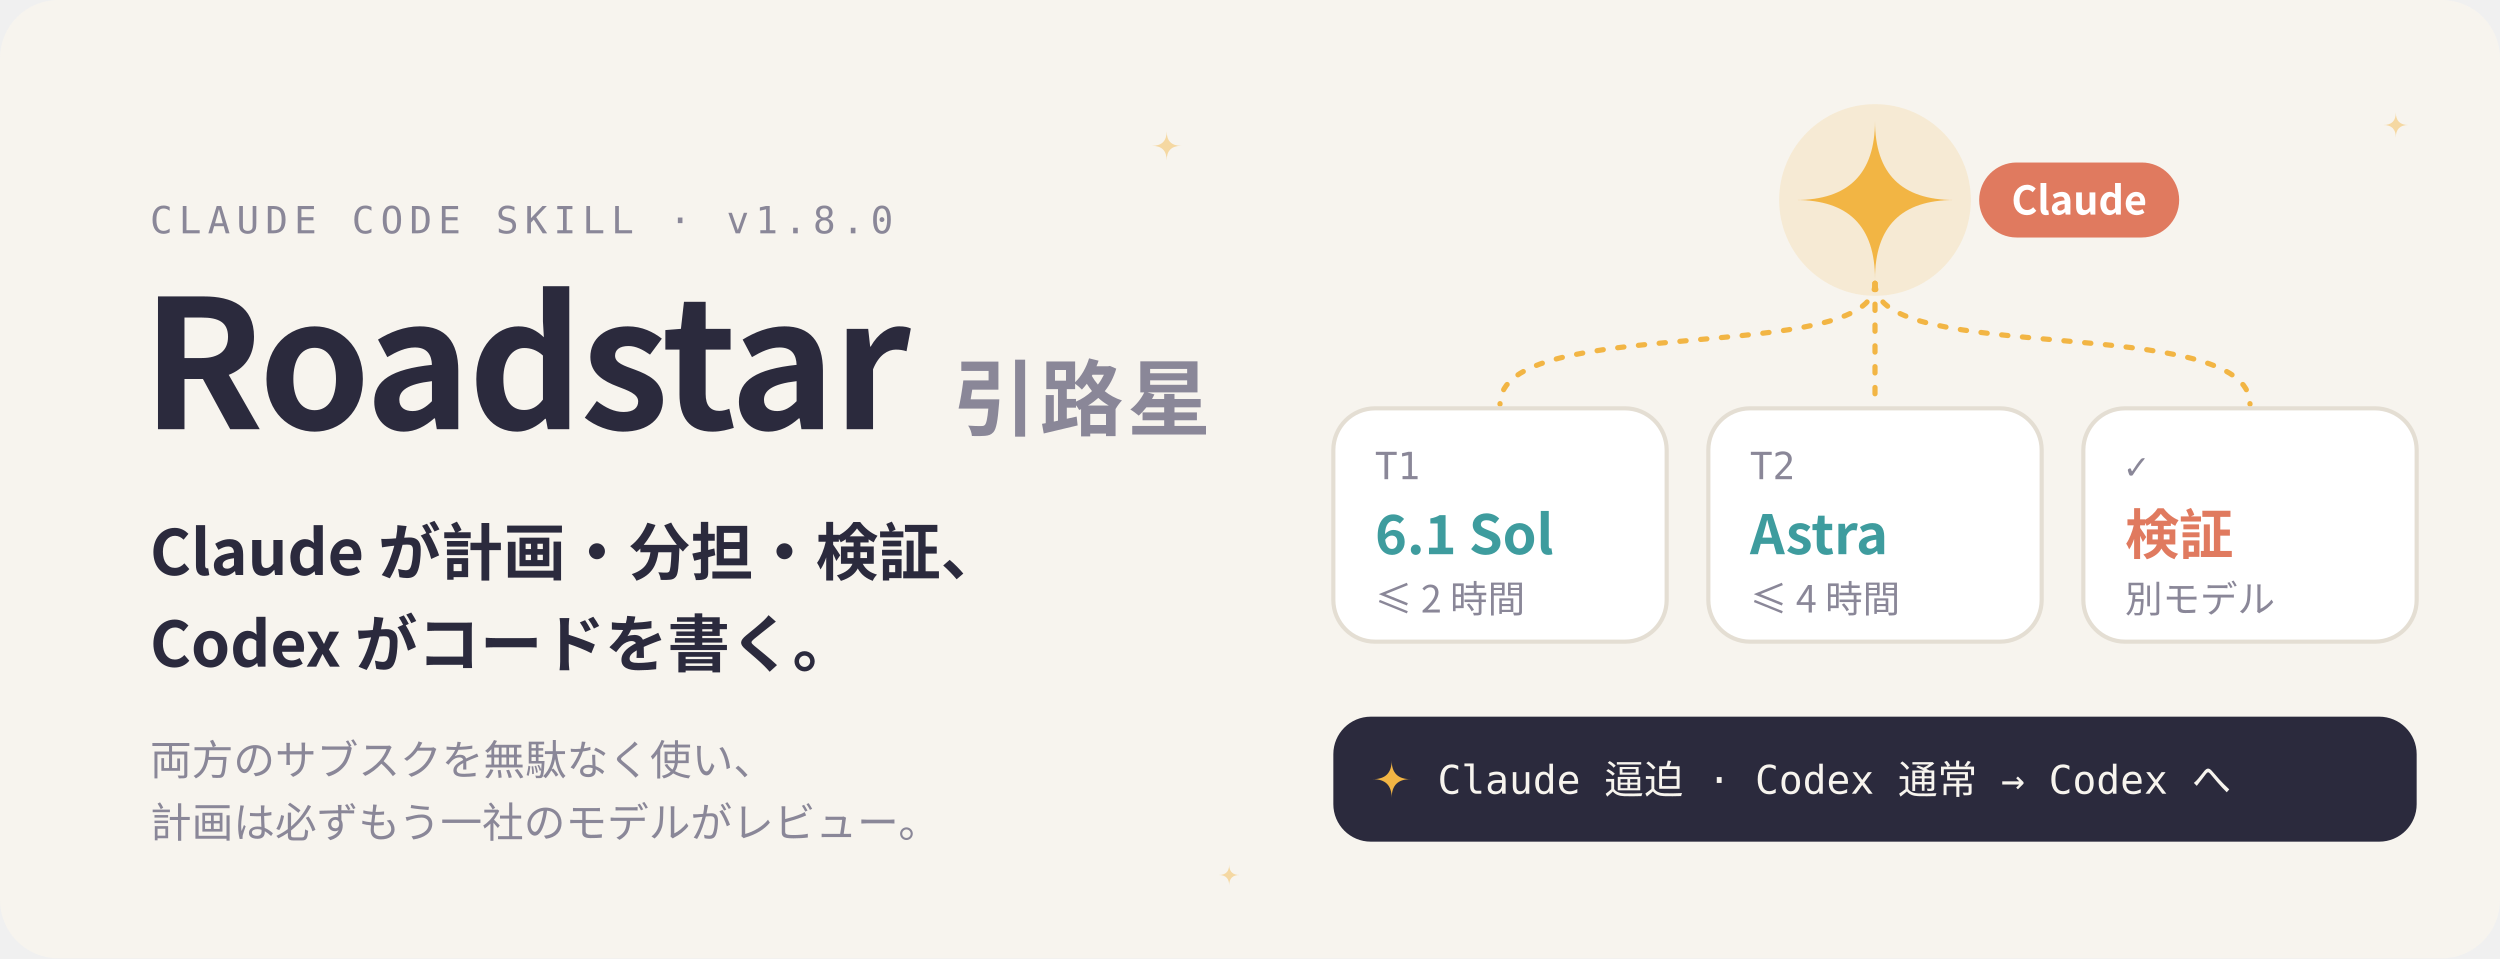
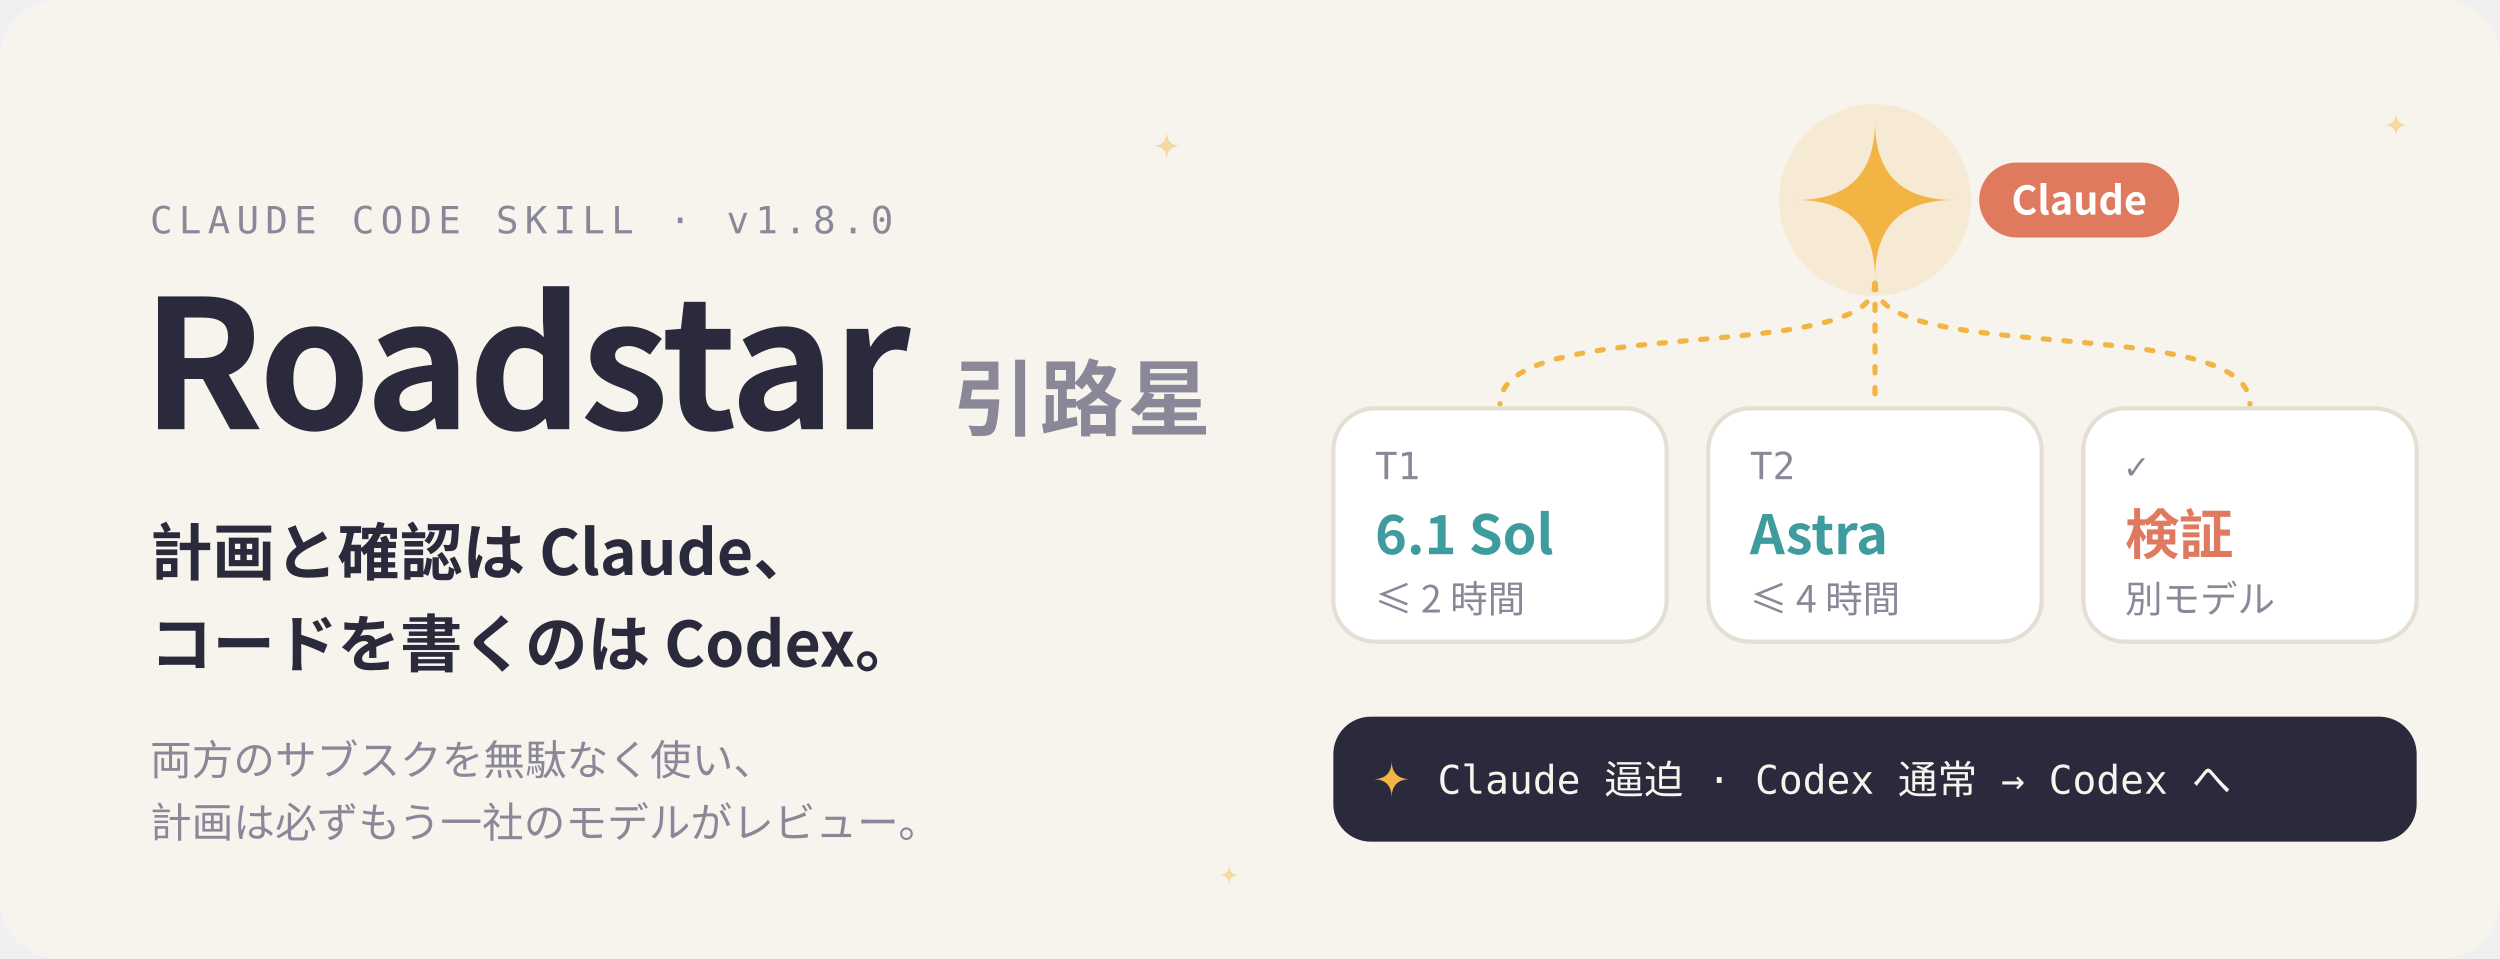
<svg xmlns="http://www.w3.org/2000/svg" width="100%" viewBox="0 0 1200 460" role="img" aria-labelledby="t d">
  <rect width="1200" height="460" rx="28" fill="#F7F4EE" />
  <path d="M560,63 Q560,70 567,70 Q560,70 560,77 Q560,70 553,70 Q560,70 560,63 Z" fill="#F2B544" opacity="0.45" />
  <path d="M1150,54 Q1150,60 1156,60 Q1150,60 1150,66 Q1150,60 1144,60 Q1150,60 1150,54 Z" fill="#F2B544" opacity="0.45" />
  <path d="M590,415 Q590,420 595,420 Q590,420 590,425 Q590,420 585,420 Q590,420 590,415 Z" fill="#F2B544" opacity="0.45" />
  <text x="72" y="112" font-family="ui-monospace, SFMono-Regular, Menlo, Consolas, monospace" font-size="18" letter-spacing="3" fill="#8A8798">CLAUDE CODE SKILL · v1.8.0</text>
  <text x="68" y="206" font-family="-apple-system, BlinkMacSystemFont, 'Segoe UI', 'PingFang SC', 'Hiragino Sans', 'Noto Sans CJK SC', sans-serif" font-size="86" font-weight="800" fill="#2B2A3D" letter-spacing="-1.5">Roadstar<tspan dx="20" font-size="40" font-weight="600" fill="#8A8798" letter-spacing="2">引路星</tspan>
  </text>
-   <text x="72" y="276" font-family="-apple-system, BlinkMacSystemFont, 'Segoe UI', 'PingFang SC', 'Hiragino Sans', 'Noto Sans CJK SC', sans-serif" font-size="30" font-weight="600" fill="#2B2A3D">Claude が計画・分担・検証、</text>
-   <text x="72" y="320" font-family="-apple-system, BlinkMacSystemFont, 'Segoe UI', 'PingFang SC', 'Hiragino Sans', 'Noto Sans CJK SC', sans-serif" font-size="30" font-weight="600" fill="#2B2A3D">Codex がコードを書く。</text>
+   <text x="72" y="276" font-family="-apple-system, BlinkMacSystemFont, 'Segoe UI', 'PingFang SC', 'Hiragino Sans', 'Noto Sans CJK SC', sans-serif" font-size="30" font-weight="600" fill="#2B2A3D">計画と確認は Claude、</text>
+   <text x="72" y="320" font-family="-apple-system, BlinkMacSystemFont, 'Segoe UI', 'PingFang SC', 'Hiragino Sans', 'Noto Sans CJK SC', sans-serif" font-size="30" font-weight="600" fill="#2B2A3D">コードを書くのは Codex。</text>
  <text x="72" y="372" font-family="-apple-system, BlinkMacSystemFont, 'Segoe UI', 'PingFang SC', 'Hiragino Sans', 'Noto Sans CJK SC', sans-serif" font-size="20" fill="#8A8798">両方のサブスクを無駄なく使い、</text>
  <text x="72" y="402" font-family="-apple-system, BlinkMacSystemFont, 'Segoe UI', 'PingFang SC', 'Hiragino Sans', 'Noto Sans CJK SC', sans-serif" font-size="20" fill="#8A8798">計画は必ずもう一社のモデルがレビュー。</text>
  <circle cx="900" cy="96" r="46" fill="#F2B544" opacity="0.16" />
  <path d="M900,58 Q900,96 938,96 Q900,96 900,134 Q900,96 862,96 Q900,96 900,58 Z" fill="#F2B544" opacity="1.0" />
  <rect x="950" y="78" width="96" height="36" rx="18" fill="#E07A5F" />
  <text x="998" y="103" text-anchor="middle" font-family="-apple-system, BlinkMacSystemFont, 'Segoe UI', 'PingFang SC', 'Hiragino Sans', 'Noto Sans CJK SC', sans-serif" font-size="19" font-weight="700" fill="#FFFFFF">Claude</text>
  <path d="M900,136 C900,176 720.0,150 720.0,194" fill="none" stroke="#F2B544" stroke-width="2.5" stroke-dasharray="3 7" stroke-linecap="round" />
  <rect x="640" y="196" width="160" height="112" rx="20" fill="#FFFFFF" stroke="#E4DED3" stroke-width="2" />
  <text x="660" y="230" font-family="ui-monospace, SFMono-Regular, Menlo, Consolas, monospace" font-size="18" fill="#8A8798">T1</text>
  <text x="660" y="266" font-family="-apple-system, BlinkMacSystemFont, 'Segoe UI', 'PingFang SC', 'Hiragino Sans', 'Noto Sans CJK SC', sans-serif" font-size="26" font-weight="700" fill="#3E9C9E">6.1 Sol</text>
  <text x="660" y="294" font-family="-apple-system, BlinkMacSystemFont, 'Segoe UI', 'PingFang SC', 'Hiragino Sans', 'Noto Sans CJK SC', sans-serif" font-size="18" fill="#8A8798">≤ 2 時間</text>
  <path d="M900,136 C900,176 900.0,150 900.0,194" fill="none" stroke="#F2B544" stroke-width="2.5" stroke-dasharray="3 7" stroke-linecap="round" />
  <rect x="820" y="196" width="160" height="112" rx="20" fill="#FFFFFF" stroke="#E4DED3" stroke-width="2" />
  <text x="840" y="230" font-family="ui-monospace, SFMono-Regular, Menlo, Consolas, monospace" font-size="18" fill="#8A8798">T2</text>
  <text x="840" y="266" font-family="-apple-system, BlinkMacSystemFont, 'Segoe UI', 'PingFang SC', 'Hiragino Sans', 'Noto Sans CJK SC', sans-serif" font-size="26" font-weight="700" fill="#3E9C9E">Astra</text>
  <text x="840" y="294" font-family="-apple-system, BlinkMacSystemFont, 'Segoe UI', 'PingFang SC', 'Hiragino Sans', 'Noto Sans CJK SC', sans-serif" font-size="18" fill="#8A8798">≤ 4 時間</text>
  <path d="M900,136 C900,176 1080.0,150 1080.0,194" fill="none" stroke="#F2B544" stroke-width="2.5" stroke-dasharray="3 7" stroke-linecap="round" />
  <rect x="1000" y="196" width="160" height="112" rx="20" fill="#FFFFFF" stroke="#E4DED3" stroke-width="2" />
  <text x="1020" y="230" font-family="ui-monospace, SFMono-Regular, Menlo, Consolas, monospace" font-size="18" fill="#8A8798">✓</text>
  <text x="1020" y="266" font-family="-apple-system, BlinkMacSystemFont, 'Segoe UI', 'PingFang SC', 'Hiragino Sans', 'Noto Sans CJK SC', sans-serif" font-size="26" font-weight="700" fill="#E07A5F">検証</text>
  <text x="1020" y="294" font-family="-apple-system, BlinkMacSystemFont, 'Segoe UI', 'PingFang SC', 'Hiragino Sans', 'Noto Sans CJK SC', sans-serif" font-size="18" fill="#8A8798">別モデル</text>
  <rect x="640" y="344" width="520" height="60" rx="18" fill="#2B2A3D" />
  <path d="M668,365 Q668,374 677,374 Q668,374 668,383 Q668,374 659,374 Q668,374 668,365 Z" fill="#F2B544" opacity="1.0" />
  <text x="690" y="381" font-family="ui-monospace, SFMono-Regular, Menlo, Consolas, monospace" font-size="19" fill="#F7F4EE">Claude 逼迫 · Codex 通常 → Codex へ</text>
</svg>
